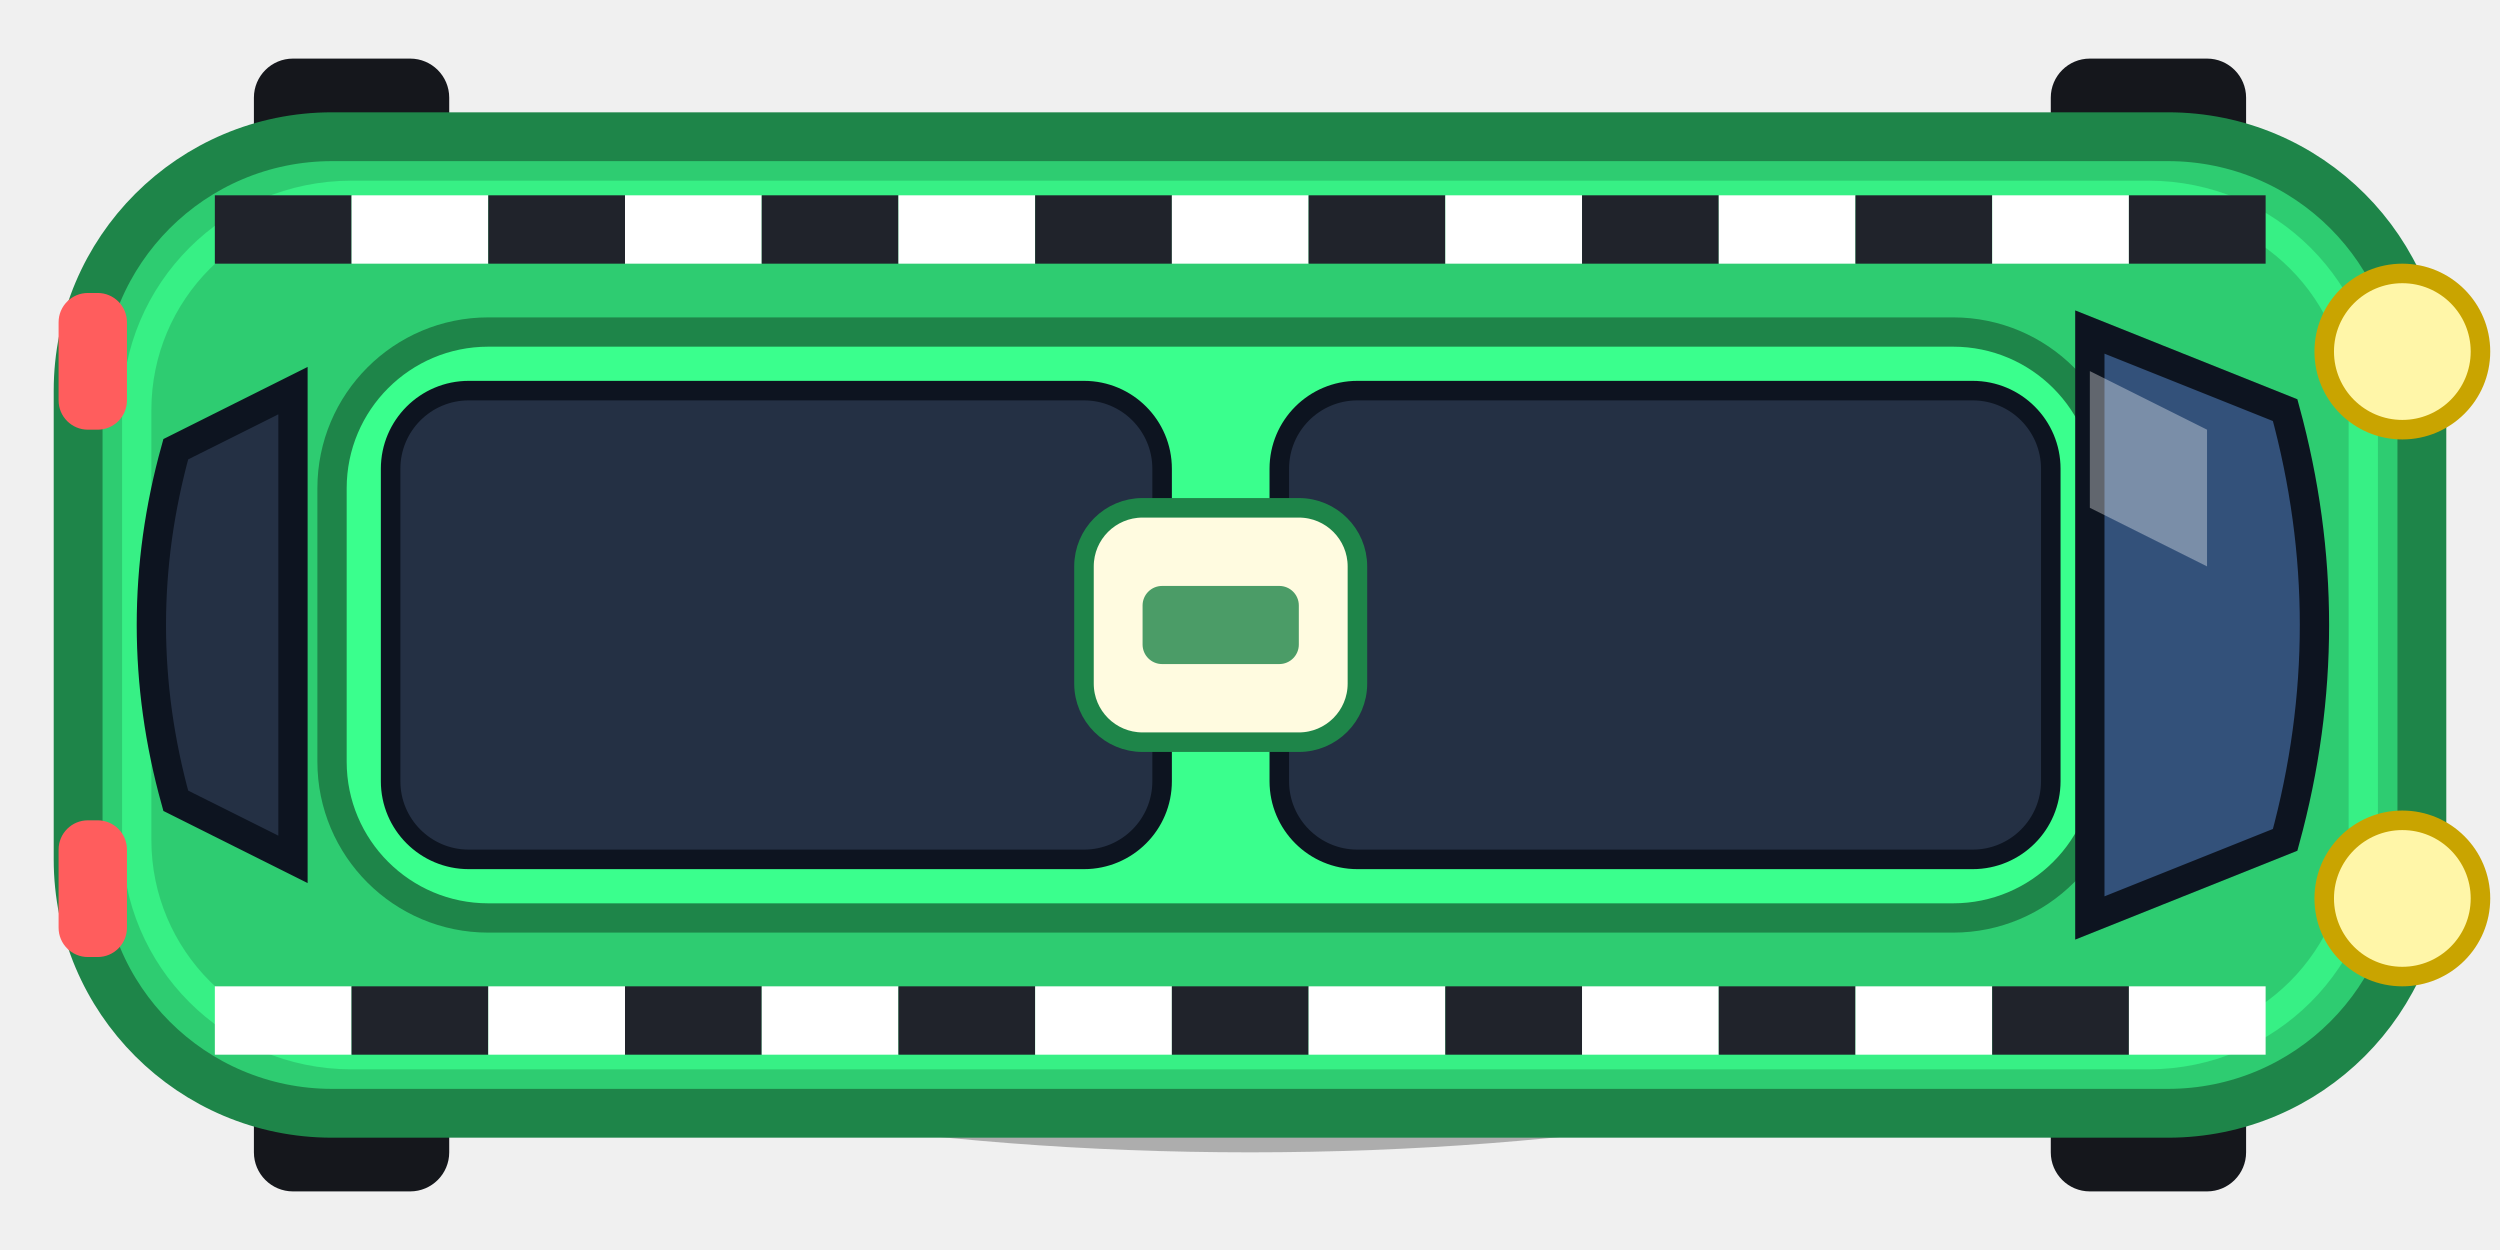
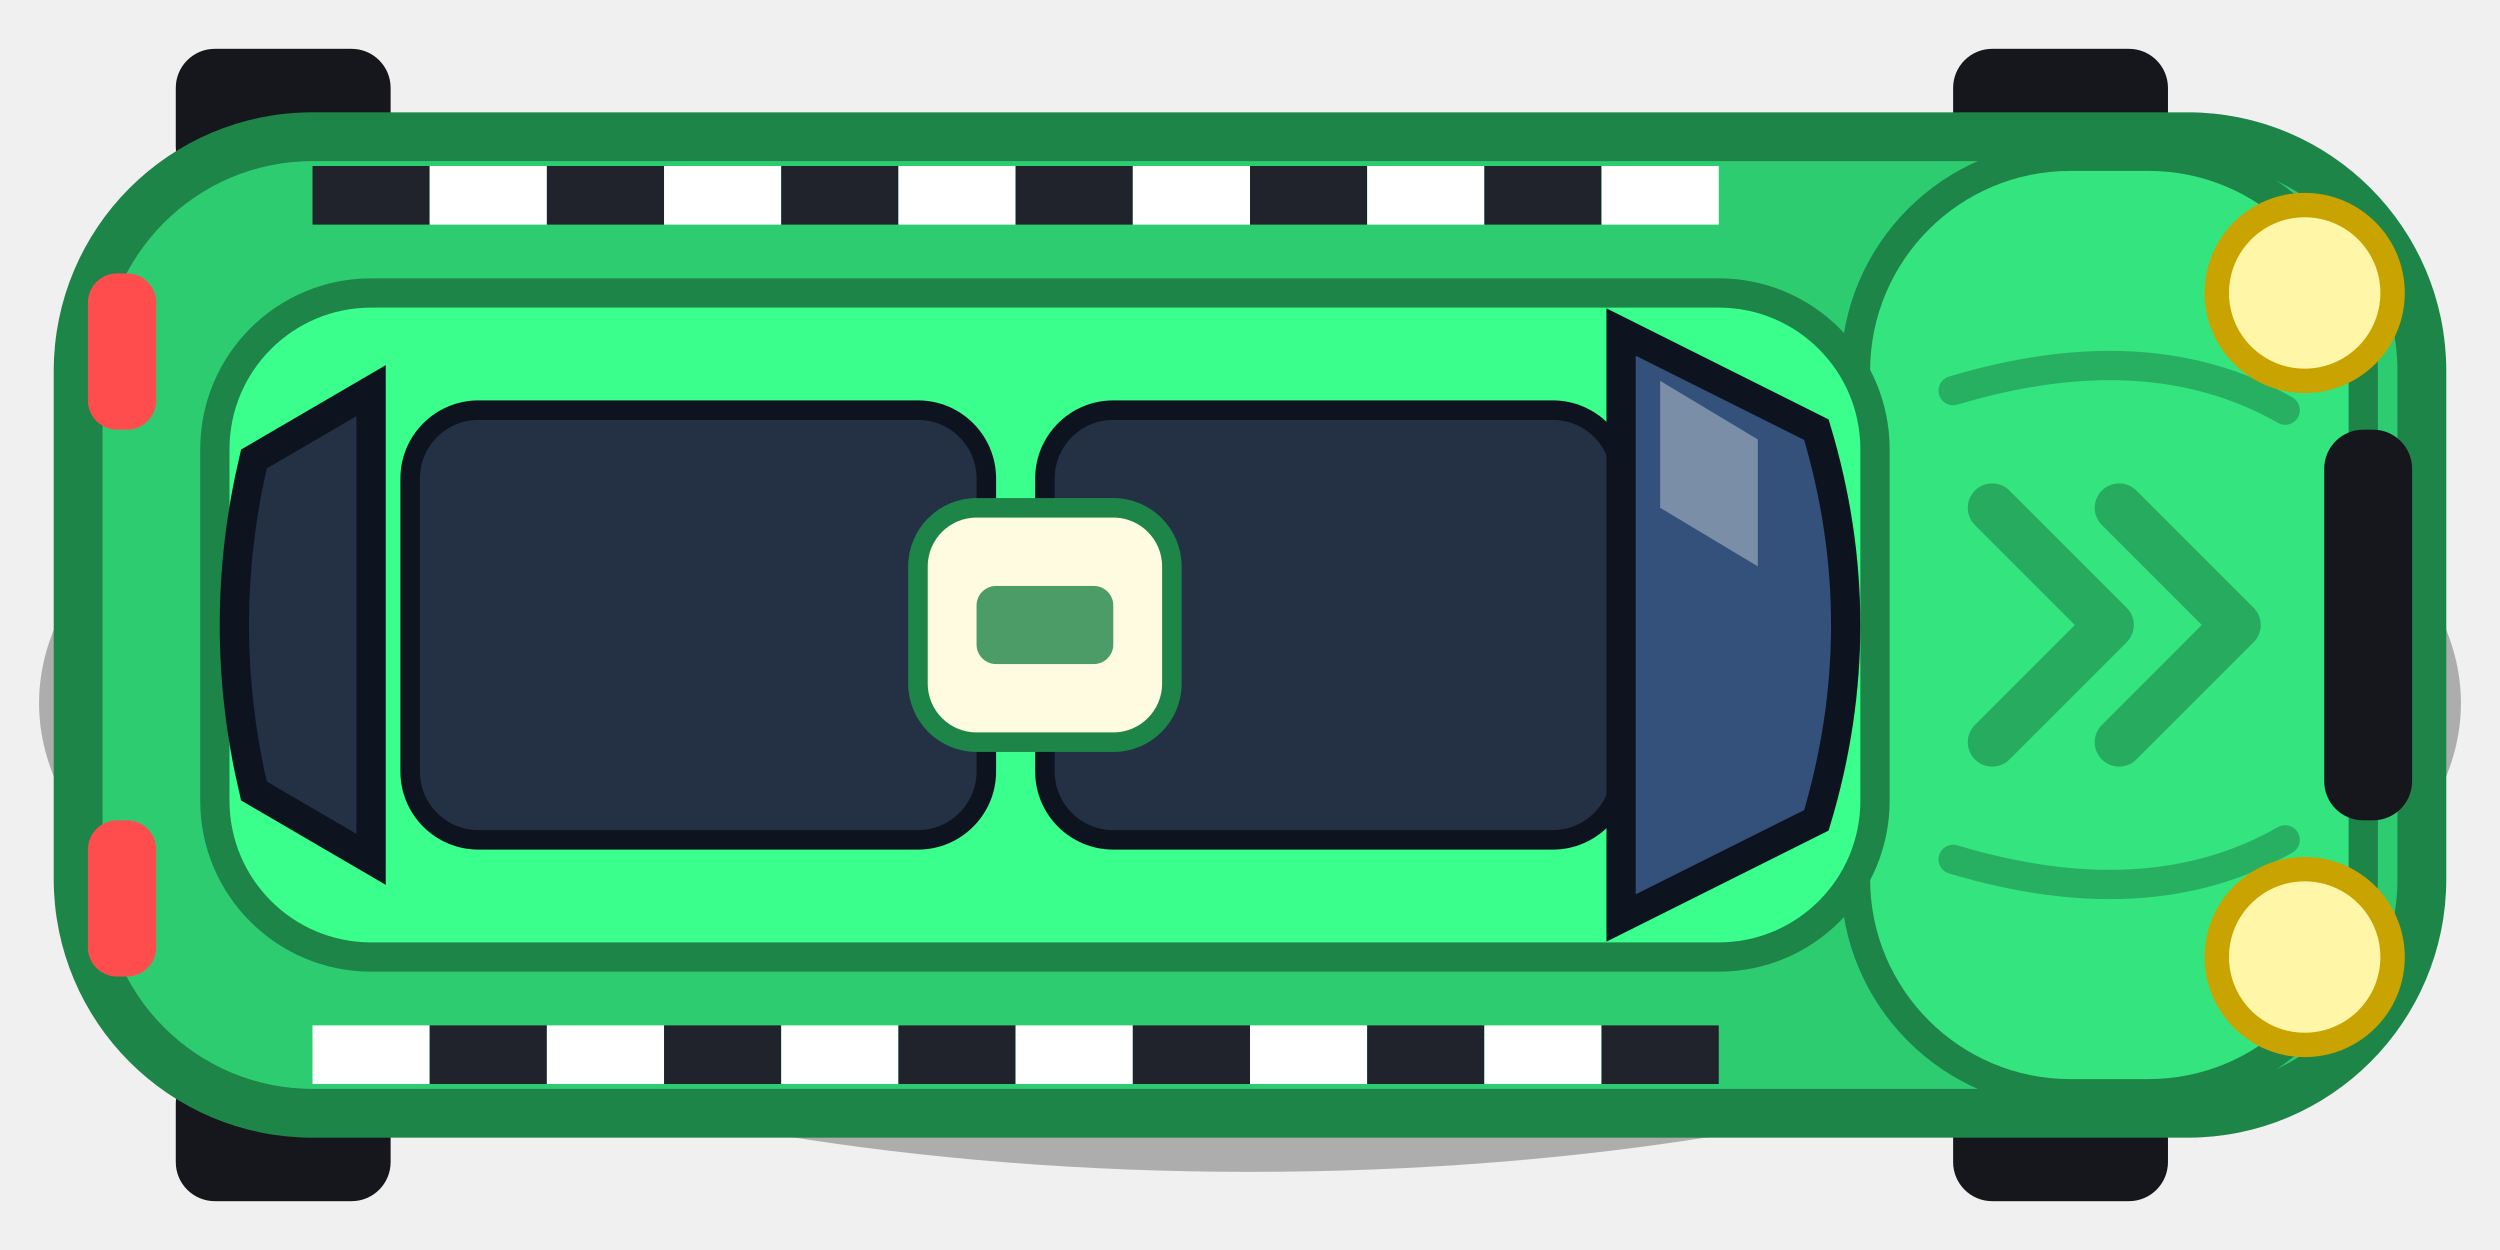
<svg xmlns="http://www.w3.org/2000/svg" width="256" height="128" viewBox="0 0 256 128">
-   <ellipse cx="128" cy="72" rx="122" ry="46" fill="#000" opacity="0.28" />
-   <rect x="210" y="6" width="20" height="14" rx="4" fill="#15171c" />
-   <rect x="210" y="108" width="20" height="14" rx="4" fill="#15171c" />
-   <rect x="26" y="6" width="20" height="14" rx="4" fill="#15171c" />
-   <rect x="26" y="108" width="20" height="14" rx="4" fill="#15171c" />
-   <rect x="8" y="14" width="240" height="100" rx="26" fill="#2ecc71" stroke="#1e8549" stroke-width="5" />
-   <rect x="14" y="20" width="228" height="88" rx="22" fill="none" stroke="#3aff8d" stroke-width="3" opacity="0.7" />
-   <rect x="22" y="20" width="14" height="7" fill="#20232b" />
-   <rect x="22" y="101" width="14" height="7" fill="#ffffff" />
-   <rect x="36" y="20" width="14" height="7" fill="#ffffff" />
-   <rect x="36" y="101" width="14" height="7" fill="#20232b" />
-   <rect x="50" y="20" width="14" height="7" fill="#20232b" />
-   <rect x="50" y="101" width="14" height="7" fill="#ffffff" />
-   <rect x="64" y="20" width="14" height="7" fill="#ffffff" />
-   <rect x="64" y="101" width="14" height="7" fill="#20232b" />
-   <rect x="78" y="20" width="14" height="7" fill="#20232b" />
-   <rect x="78" y="101" width="14" height="7" fill="#ffffff" />
-   <rect x="92" y="20" width="14" height="7" fill="#ffffff" />
-   <rect x="92" y="101" width="14" height="7" fill="#20232b" />
-   <rect x="106" y="20" width="14" height="7" fill="#20232b" />
-   <rect x="106" y="101" width="14" height="7" fill="#ffffff" />
-   <rect x="120" y="20" width="14" height="7" fill="#ffffff" />
-   <rect x="120" y="101" width="14" height="7" fill="#20232b" />
-   <rect x="134" y="20" width="14" height="7" fill="#20232b" />
-   <rect x="134" y="101" width="14" height="7" fill="#ffffff" />
-   <rect x="148" y="20" width="14" height="7" fill="#ffffff" />
-   <rect x="148" y="101" width="14" height="7" fill="#20232b" />
-   <rect x="162" y="20" width="14" height="7" fill="#20232b" />
-   <rect x="162" y="101" width="14" height="7" fill="#ffffff" />
-   <rect x="176" y="20" width="14" height="7" fill="#ffffff" />
-   <rect x="176" y="101" width="14" height="7" fill="#20232b" />
-   <rect x="190" y="20" width="14" height="7" fill="#20232b" />
-   <rect x="190" y="101" width="14" height="7" fill="#ffffff" />
-   <rect x="204" y="20" width="14" height="7" fill="#ffffff" />
-   <rect x="204" y="101" width="14" height="7" fill="#20232b" />
-   <rect x="218" y="20" width="14" height="7" fill="#20232b" />
-   <rect x="218" y="101" width="14" height="7" fill="#ffffff" />
-   <rect x="34" y="34" width="182" height="60" rx="16" fill="#3aff8d" stroke="#1e8549" stroke-width="3" />
-   <rect x="40" y="40" width="79" height="48" rx="8" fill="#243044" stroke="#0d1420" stroke-width="2" />
-   <rect x="131" y="40" width="79" height="48" rx="8" fill="#243044" stroke="#0d1420" stroke-width="2" />
-   <path d="M214 34 L234 42 Q240 64 234 86 L214 94 Z" fill="#33517a" stroke="#0d1420" stroke-width="3" />
-   <path d="M214 38 L226 44 L226 58 L214 52 Z" fill="#ffffff" opacity="0.35" />
-   <path d="M30 40 L18 46 Q13 64 18 82 L30 88 Z" fill="#243044" stroke="#0d1420" stroke-width="3" />
-   <rect x="111" y="52" width="28" height="24" rx="6" fill="#fffbe0" stroke="#1e8549" stroke-width="2" />
-   <rect x="117" y="60" width="16" height="8" rx="2" fill="#1e8549" opacity="0.8" />
-   <circle cx="246" cy="36" r="8" fill="#fff6a8" stroke="#c9a400" stroke-width="2" />
-   <circle cx="246" cy="92" r="8" fill="#fff6a8" stroke="#c9a400" stroke-width="2" />
-   <rect x="6" y="30" width="7" height="14" rx="3" fill="#ff5d5d" />
-   <rect x="6" y="84" width="7" height="14" rx="3" fill="#ff5d5d" />
+   <ellipse cx="128" cy="72" rx="124" ry="48" fill="#000" opacity="0.28" />
+   <rect x="18" y="5" width="22" height="14" rx="4" fill="#15171c" />
+   <rect x="18" y="109" width="22" height="14" rx="4" fill="#15171c" />
+   <rect x="200" y="5" width="22" height="14" rx="4" fill="#15171c" />
+   <rect x="200" y="109" width="22" height="14" rx="4" fill="#15171c" />
+   <rect x="8" y="14" width="240" height="100" rx="24" fill="#2ecc71" stroke="#1e8549" stroke-width="5" />
+   <rect x="190" y="16" width="52" height="96" rx="22" fill="#34e47f" stroke="#1e8549" stroke-width="3" />
+   <path d="M200 40 Q220 34 234 42 M200 88 Q220 94 234 86" fill="none" stroke="#1e8549" stroke-width="3" opacity="0.55" stroke-linecap="round" />
+   <path d="M204 52 L216 64 L204 76 M217 52 L229 64 L217 76" fill="none" stroke="#1e8549" stroke-width="5" opacity="0.6" stroke-linecap="round" stroke-linejoin="round" />
+   <rect x="238" y="44" width="9" height="40" rx="4" fill="#15171c" />
+   <circle cx="236" cy="30" r="9" fill="#fff6a8" stroke="#c9a400" stroke-width="2.5" />
+   <circle cx="236" cy="98" r="9" fill="#fff6a8" stroke="#c9a400" stroke-width="2.5" />
+   <rect x="32" y="17" width="12" height="6" fill="#20232b" />
+   <rect x="32" y="105" width="12" height="6" fill="#ffffff" />
+   <rect x="44" y="17" width="12" height="6" fill="#ffffff" />
+   <rect x="44" y="105" width="12" height="6" fill="#20232b" />
+   <rect x="56" y="17" width="12" height="6" fill="#20232b" />
+   <rect x="56" y="105" width="12" height="6" fill="#ffffff" />
+   <rect x="68" y="17" width="12" height="6" fill="#ffffff" />
+   <rect x="68" y="105" width="12" height="6" fill="#20232b" />
+   <rect x="80" y="17" width="12" height="6" fill="#20232b" />
+   <rect x="80" y="105" width="12" height="6" fill="#ffffff" />
+   <rect x="92" y="17" width="12" height="6" fill="#ffffff" />
+   <rect x="92" y="105" width="12" height="6" fill="#20232b" />
+   <rect x="104" y="17" width="12" height="6" fill="#20232b" />
+   <rect x="104" y="105" width="12" height="6" fill="#ffffff" />
+   <rect x="116" y="17" width="12" height="6" fill="#ffffff" />
+   <rect x="116" y="105" width="12" height="6" fill="#20232b" />
+   <rect x="128" y="17" width="12" height="6" fill="#20232b" />
+   <rect x="128" y="105" width="12" height="6" fill="#ffffff" />
+   <rect x="140" y="17" width="12" height="6" fill="#ffffff" />
+   <rect x="140" y="105" width="12" height="6" fill="#20232b" />
+   <rect x="152" y="17" width="12" height="6" fill="#20232b" />
+   <rect x="152" y="105" width="12" height="6" fill="#ffffff" />
+   <rect x="164" y="17" width="12" height="6" fill="#ffffff" />
+   <rect x="164" y="105" width="12" height="6" fill="#20232b" />
+   <rect x="22" y="30" width="170" height="68" rx="16" fill="#3aff8d" stroke="#1e8549" stroke-width="3" />
+   <rect x="42" y="42" width="59" height="44" rx="7" fill="#243044" stroke="#0d1420" stroke-width="2" />
+   <rect x="107" y="42" width="59" height="44" rx="7" fill="#243044" stroke="#0d1420" stroke-width="2" />
+   <path d="M166 34 L186 44 Q192 64 186 84 L166 94 Z" fill="#33517a" stroke="#0d1420" stroke-width="3" />
+   <path d="M170 39 L180 45 L180 58 L170 52 Z" fill="#ffffff" opacity="0.35" />
+   <path d="M38 40 L26 47 Q22 64 26 81 L38 88 Z" fill="#243044" stroke="#0d1420" stroke-width="3" />
+   <rect x="94" y="52" width="26" height="24" rx="6" fill="#fffbe0" stroke="#1e8549" stroke-width="2" />
+   <rect x="100" y="60" width="14" height="8" rx="2" fill="#1e8549" opacity="0.8" />
+   <rect x="9" y="28" width="7" height="16" rx="3" fill="#ff4d4d" />
+   <rect x="9" y="84" width="7" height="16" rx="3" fill="#ff4d4d" />
</svg>
